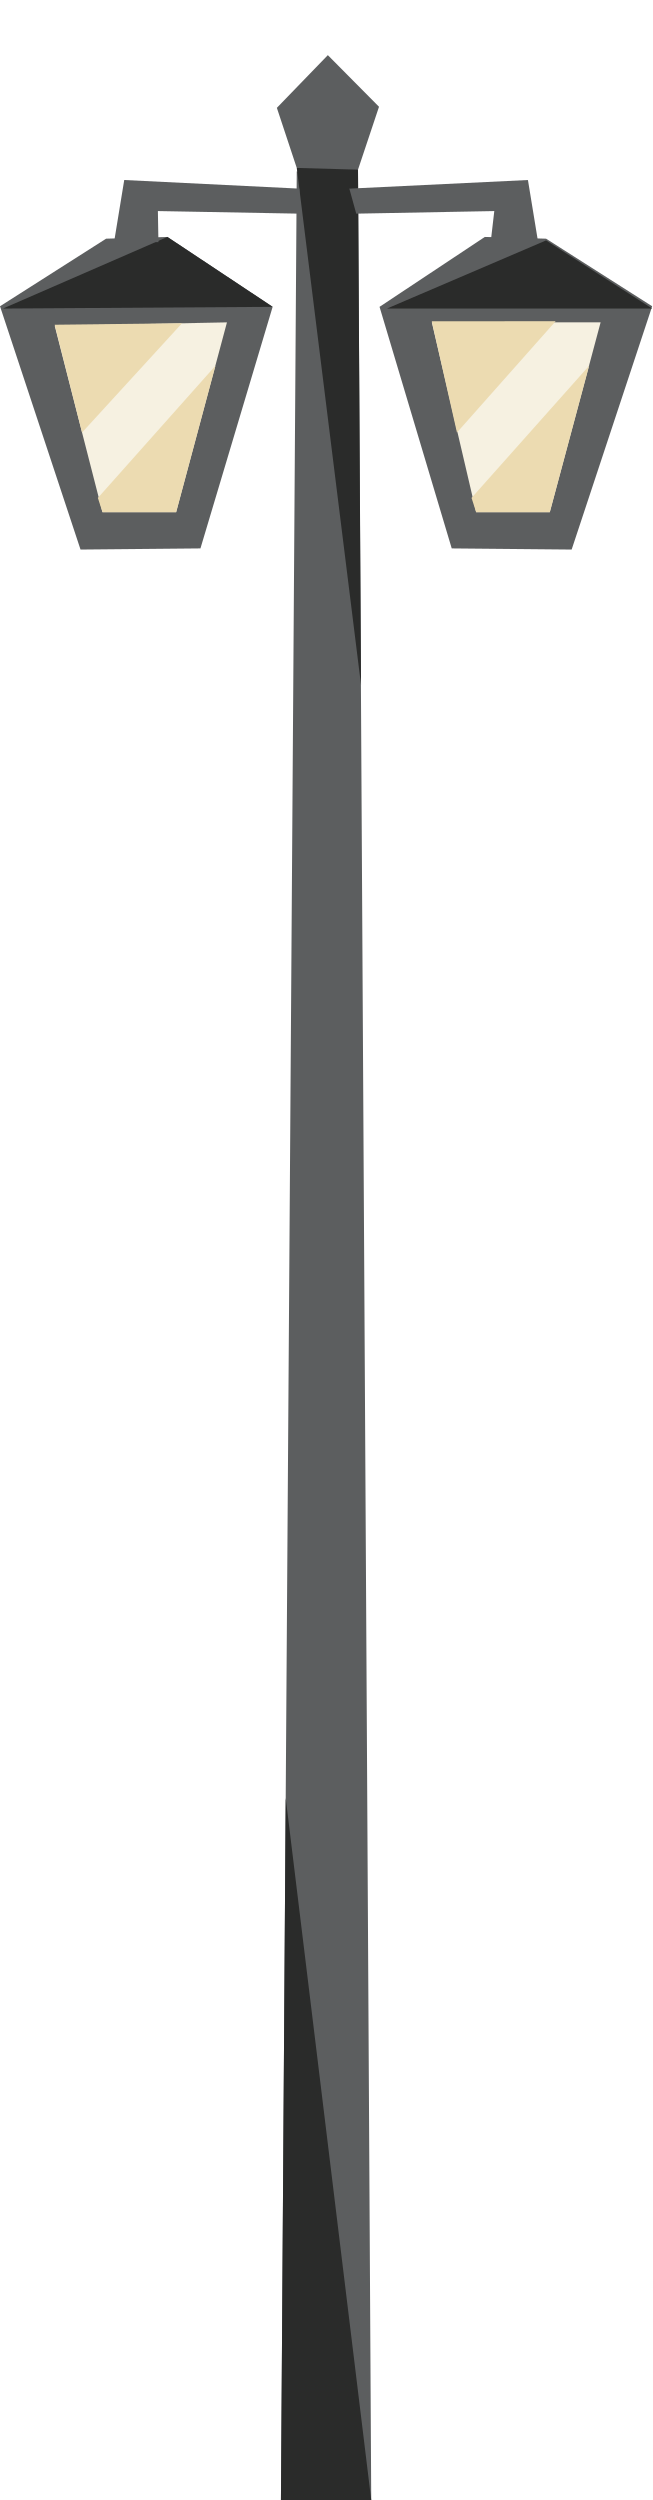
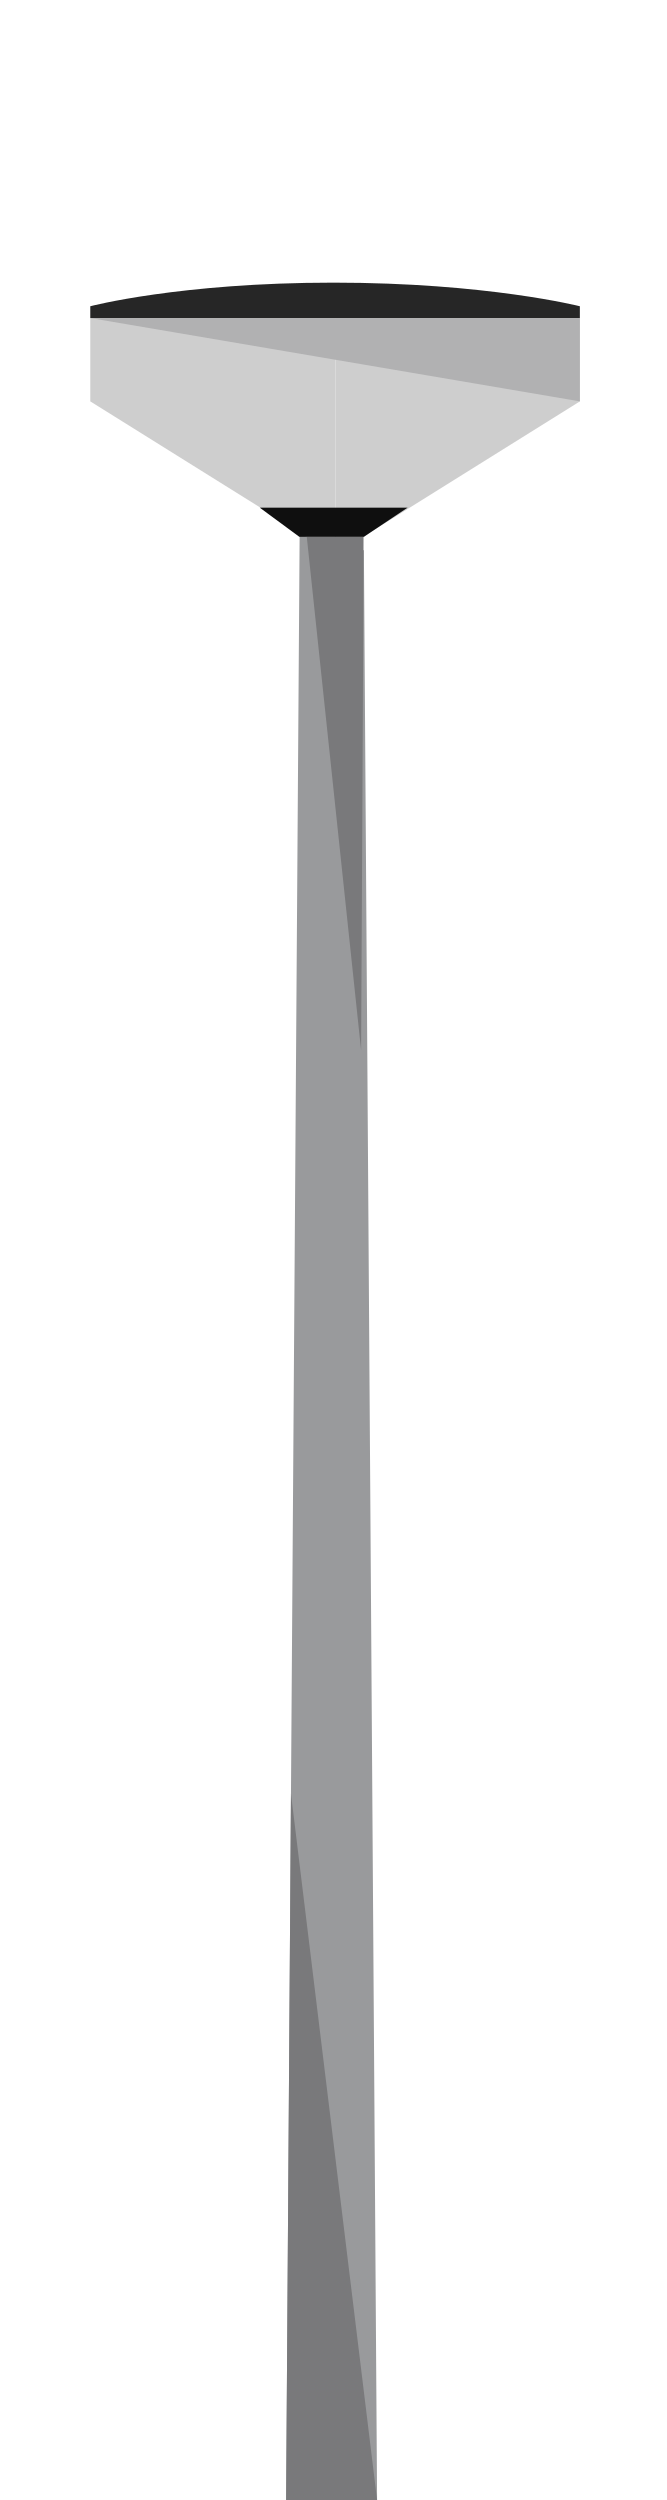
- <svg xmlns="http://www.w3.org/2000/svg" width="100%" height="100%" viewBox="0 0 120 460" version="1.1" xml:space="preserve" style="fill-rule:evenodd;clip-rule:evenodd;stroke-linejoin:round;stroke-miterlimit:2;">
-   <g id="lamppost-both" transform="matrix(0.635,0,0,0.635,-0.96,-27.68)">
-     <g id="post">
-       <path d="M82.918,768L109.081,768L105.25,93.75L87.5,93.25L82.918,768Z" style="fill:rgb(92,94,95);fill-rule:nonzero;" />
-       <path d="M82.918,768L109.081,768L84.297,564.604L82.918,768Z" style="fill:rgb(42,43,42);fill-rule:nonzero;" />
-       <path d="M87.5,92.25L81.736,74.841L96.507,59.571L111.334,74.529L105.25,92.75L98.11,99.468L87.5,92.25Z" style="fill:rgb(92,94,95);fill-rule:nonzero;" />
-       <path d="M106.124,242.075L87.5,92.25L105.25,92.75L106.124,242.075Z" style="fill:rgb(42,43,42);fill-rule:nonzero;" />
-     </g>
-     <g id="lantern-right" transform="matrix(1,0,0,1,-0.511811,0)">
-       <path d="M132.918,202.5L112,132.5L142.5,112.25L160.25,112.75L191,132.334L167.667,202.833" style="fill:rgb(92,94,95);fill-rule:nonzero;" />
-       <path d="M191,133L114.148,133L160.25,113.25L191,133Z" style="fill:rgb(42,43,42);fill-rule:nonzero;" />
-       <path d="M103.25,98.25L155,95.75L157.931,113.634L144.093,114.75L145.25,104.75L105.25,105.5" style="fill:rgb(92,94,95);fill-rule:nonzero;" />
-       <path d="M127.148,137L139.99,192L161.334,192L176.06,137L127.148,137Z" style="fill:rgb(246,241,225);fill-rule:nonzero;" />
-       <path d="M127.148,136.69L134.433,168.92L163.037,136.66L127.148,136.69Z" style="fill:rgb(236,219,177);fill-rule:nonzero;" />
-       <path d="M139.99,192L138.66,187.867L172.735,149.562L161.334,192L139.99,192Z" style="fill:rgb(236,219,177);fill-rule:nonzero;" />
-     </g>
-     <g id="lantern-left" transform="matrix(1,0,0,1,0.511811,0)">
-       <path d="M59.082,202.5L80,132.5L49.5,112.25L31.75,112.75L1,132.334L24.333,202.833" style="fill:rgb(92,94,95);fill-rule:nonzero;" />
-       <path d="M80,132.5L1.852,133L49.5,112.25L80,132.5Z" style="fill:rgb(42,43,42);fill-rule:nonzero;" />
-       <path d="M87.75,98.25L37,95.75L34.069,113.634L46.907,113.75L46.75,104.75L87.75,105.5" style="fill:rgb(92,94,95);fill-rule:nonzero;" />
-       <path d="M16.852,138L30.694,192L52.038,192L66.764,137L16.852,138Z" style="fill:rgb(246,241,225);fill-rule:nonzero;" />
-       <path d="M16.852,137.69L24.778,168.92L53.741,137.261L16.852,137.69Z" style="fill:rgb(236,219,177);fill-rule:nonzero;" />
-       <path d="M30.693,192L29.363,187.867L63.438,149.562L52.037,192L30.693,192Z" style="fill:rgb(236,219,177);fill-rule:nonzero;" />
+ <svg xmlns="http://www.w3.org/2000/svg" viewBox="0 0 96 360" width="96" height="360">
+   <style>tspan { white-space:pre }.shp0 { fill: #999a9c } .shp1 { fill: #79797b } .shp2 { fill: #cecece } .shp3 { fill: #262626 } .shp4 { fill: #0f0f0f } .shp5 { fill: #b1b1b2 } </style>
+   <g>
+     <g>
+       <g>
+         <g>
+           <path class="shp0" d="M41.2 360L54.3 360L52.4 79.25L43.15 76.6L41.2 360Z" />
+         </g>
+         <g>
+           <path class="shp1" d="M41.2 360L54.3 360L41.9 258.3L41.2 360Z" />
+         </g>
+         <g>
+           <path class="shp1" d="M52 151.25L44.1 76.6L52.35 76.8C52.4 76.8 52 151.25 52 151.25Z" />
+         </g>
+       </g>
    </g>
  </g>
+   <path class="shp2" d="M48.3 45.8L13 45.8L13 57.8L43.1 76.6L44.1 77.3L48.3 77.3" />
+   <path class="shp2" d="M48.3 45.8L83.5 45.8L83.5 57.8L53.4 76.6L52.4 77.3L48.3 77.3" />
+   <path class="shp3" d="M83.5 45.8L83.5 44.1C83.5 44.1 70.1 40.7 48 40.7C25.9 40.7 13 44.1 13 44.1L13 45.8" />
+   <path class="shp4" d="M37.4 73.1L58.7 73.1L52.4 77.3L43.1 77.3L37.4 73.1Z" />
+   <path class="shp5" d="M83.5 45.8L13 45.8L83.5 57.8L83.5 45.8Z" />
</svg>
